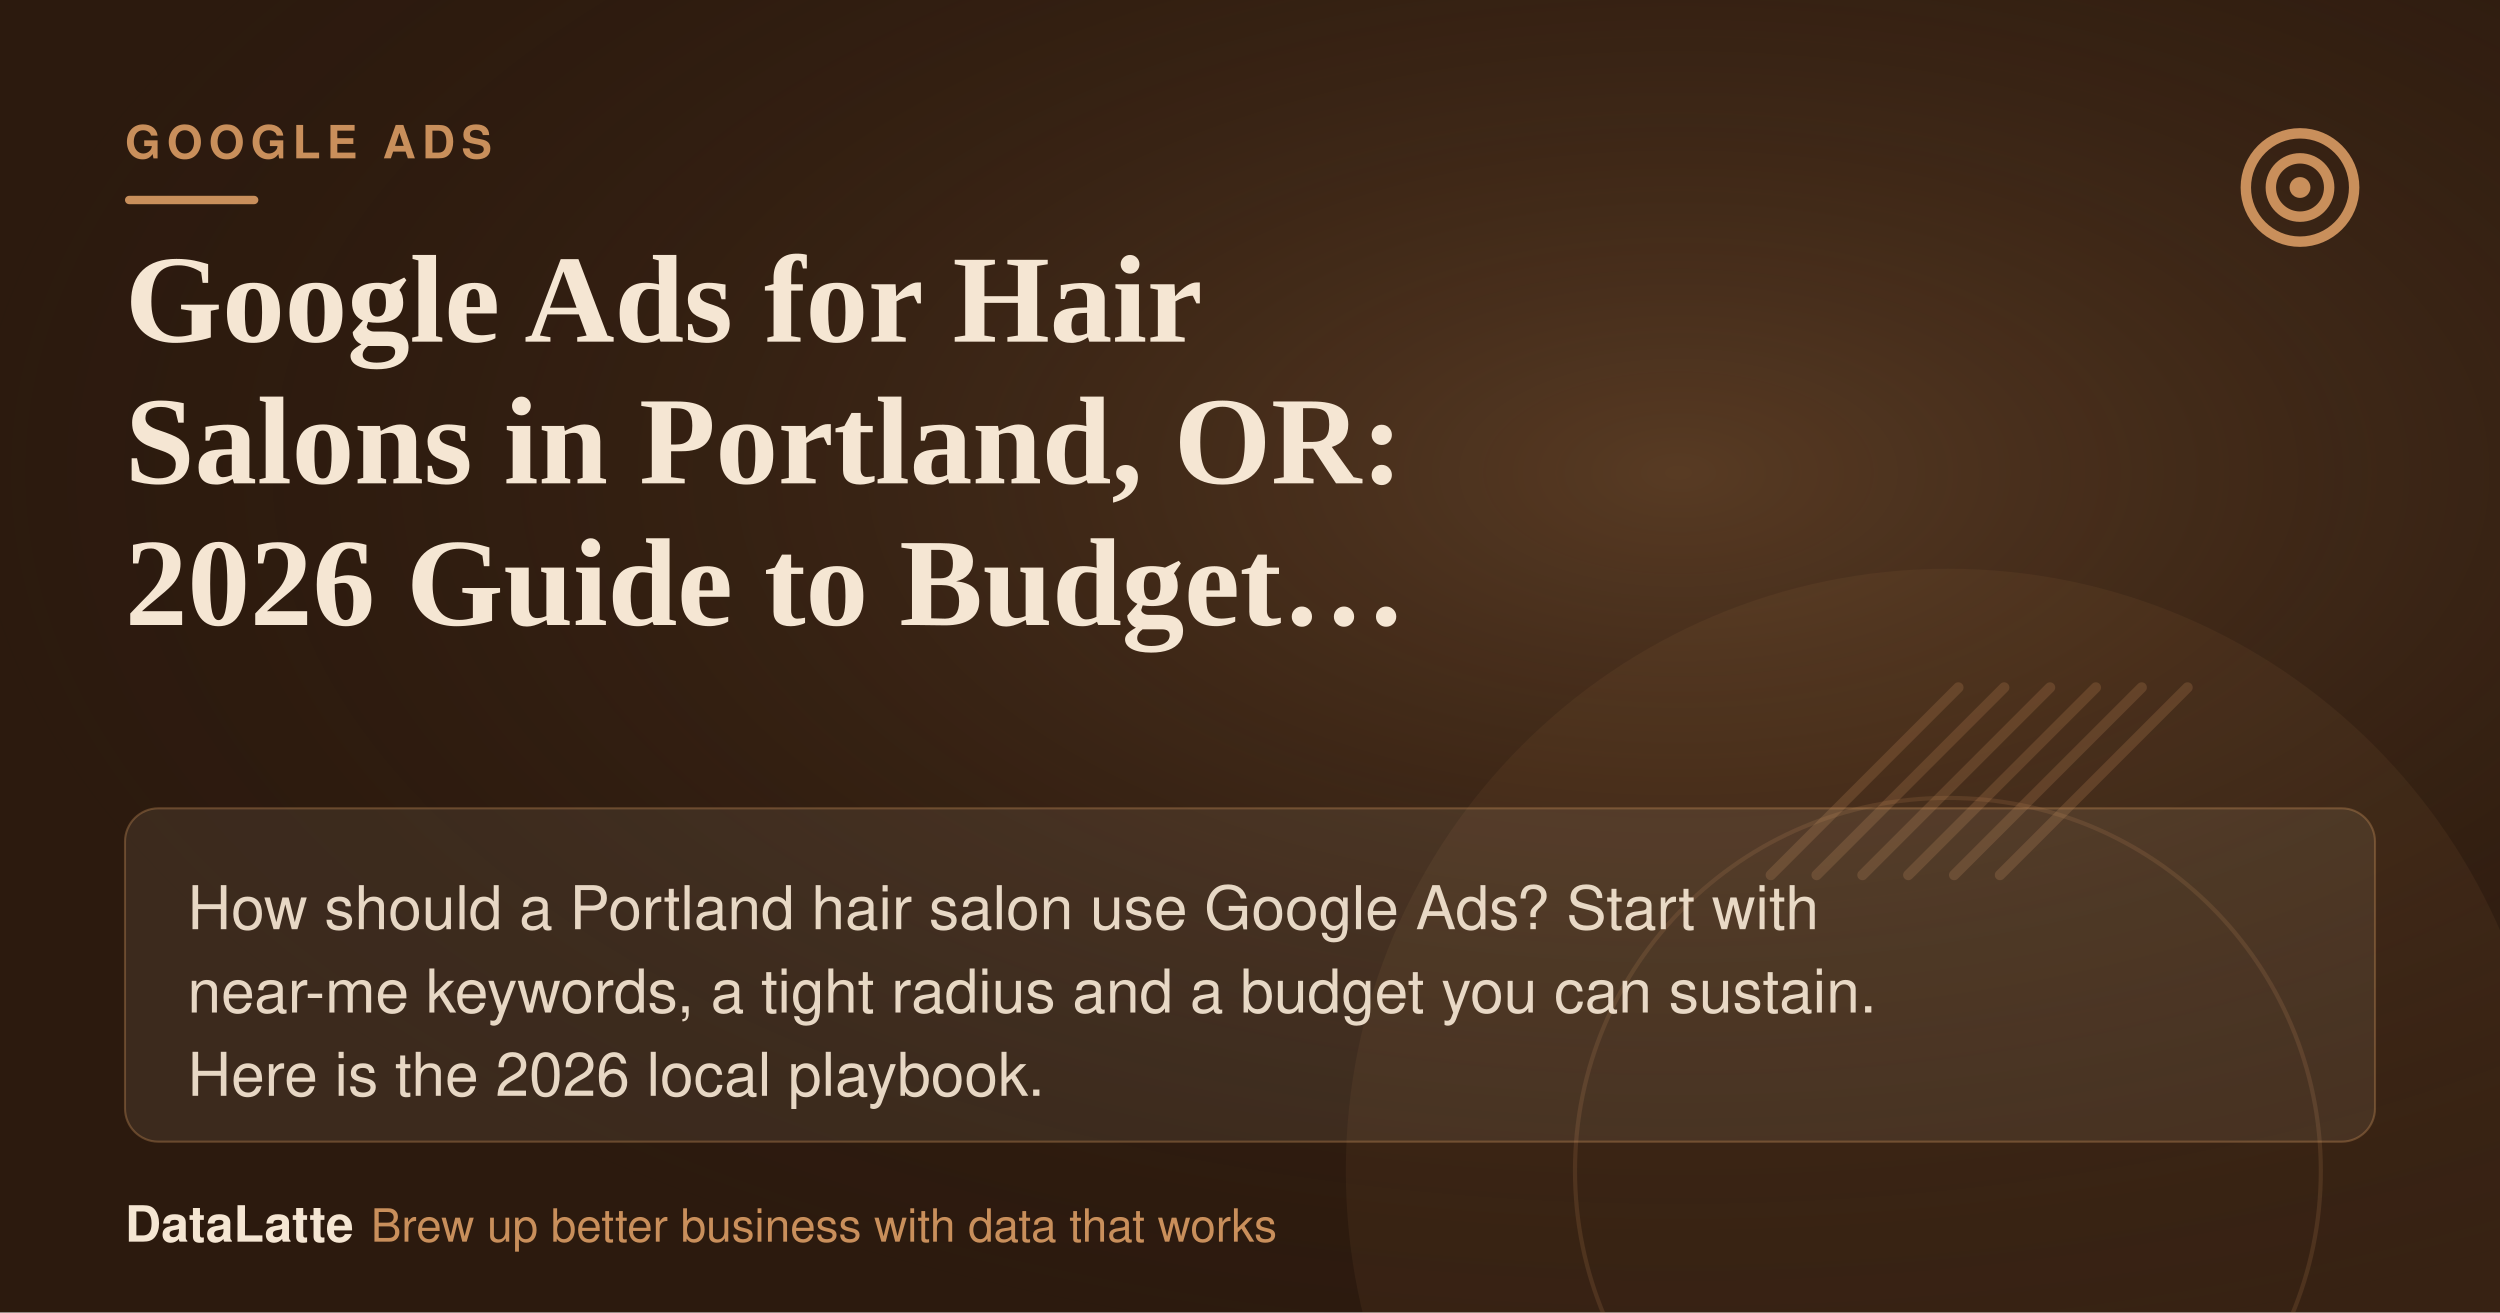
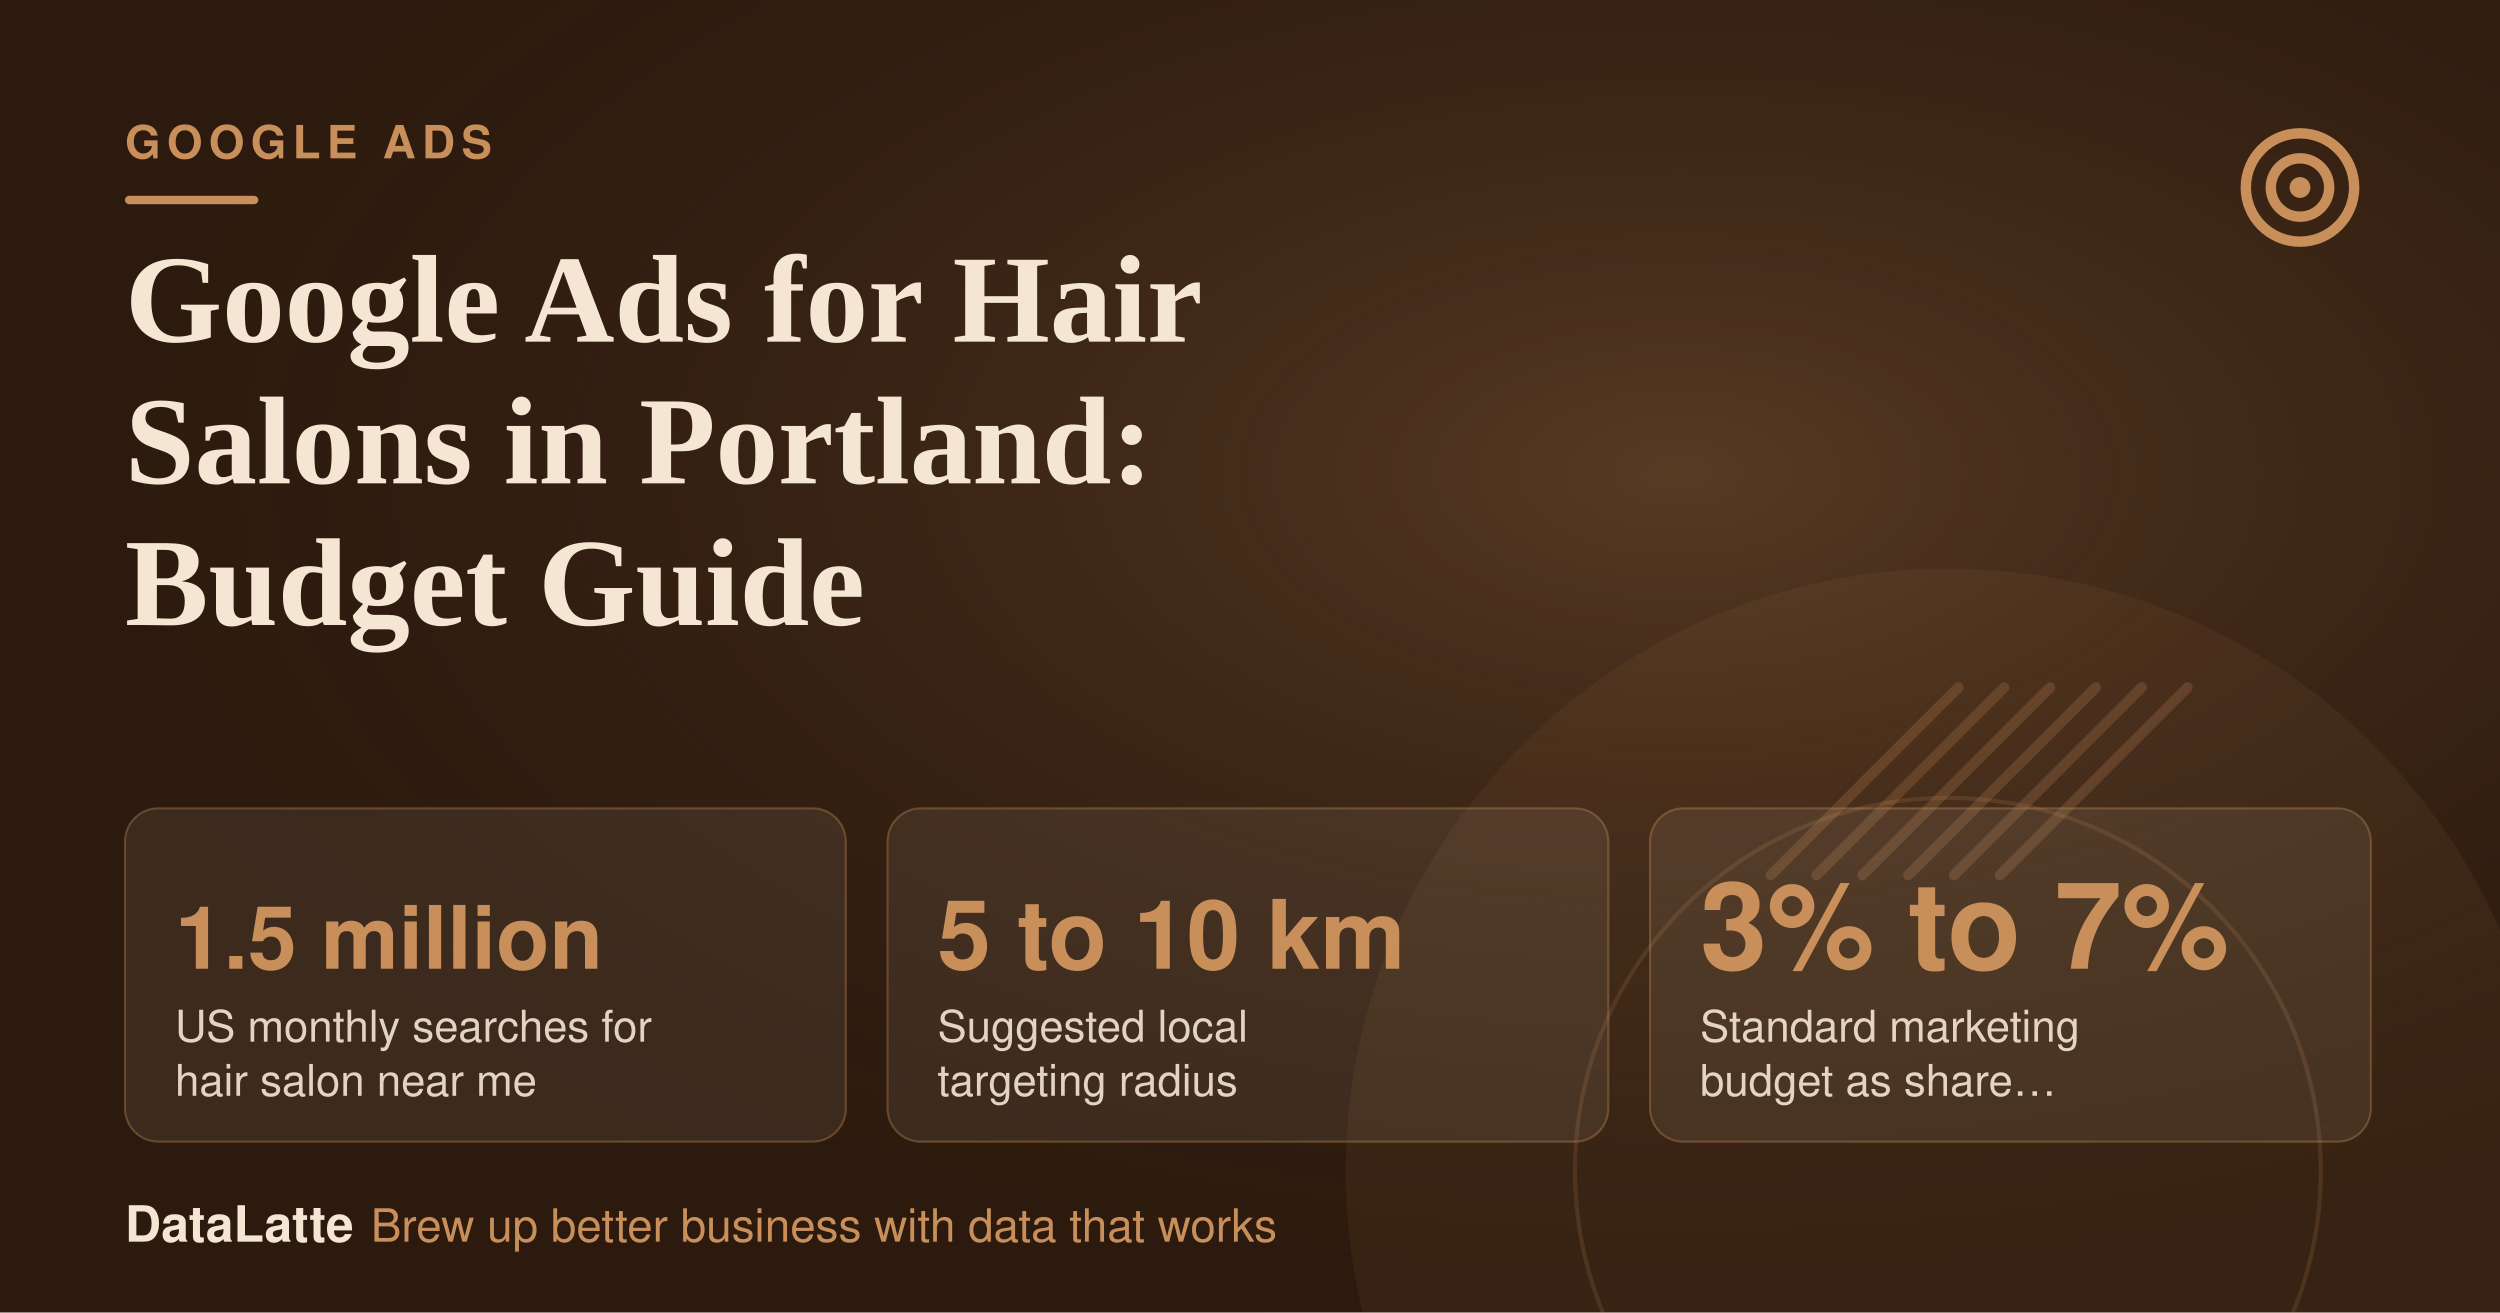
- <svg xmlns="http://www.w3.org/2000/svg" width="1200" height="630" viewBox="0 0 1200 630" role="img" aria-label="Google Ads for Hair Salons in Portland, OR: 2026 Guide to Budget and Keywords">
+ <svg xmlns="http://www.w3.org/2000/svg" width="1200" height="630" viewBox="0 0 1200 630" role="img" aria-label="Google Ads for Hair Salons in Portland: Budget Guide">
  <defs>
    <radialGradient id="g" cx="67%" cy="36%" r="70%">
      <stop offset="0" stop-color="#c98f5b" stop-opacity="0.28" />
      <stop offset="1" stop-color="#2c1a0e" stop-opacity="0" />
    </radialGradient>
  </defs>
  <rect width="1200" height="630" fill="#2c1a0e" />
  <rect width="1200" height="630" fill="url(#g)" />
  <circle cx="935" cy="562" r="289" fill="#c98f5b" fill-opacity="0.07" />
  <circle cx="935" cy="562" r="179" fill="none" stroke="#c98f5b" stroke-opacity="0.16" stroke-width="2" />
  <line x1="850" y1="420" x2="940" y2="330" stroke="#c98f5b" stroke-opacity="0.22" stroke-width="5" stroke-linecap="round" />
  <line x1="872" y1="420" x2="962" y2="330" stroke="#c98f5b" stroke-opacity="0.22" stroke-width="5" stroke-linecap="round" />
  <line x1="894" y1="420" x2="984" y2="330" stroke="#c98f5b" stroke-opacity="0.22" stroke-width="5" stroke-linecap="round" />
  <line x1="916" y1="420" x2="1006" y2="330" stroke="#c98f5b" stroke-opacity="0.22" stroke-width="5" stroke-linecap="round" />
  <line x1="938" y1="420" x2="1028" y2="330" stroke="#c98f5b" stroke-opacity="0.22" stroke-width="5" stroke-linecap="round" />
  <line x1="960" y1="420" x2="1050" y2="330" stroke="#c98f5b" stroke-opacity="0.22" stroke-width="5" stroke-linecap="round" />
  <g transform="translate(1076 62) scale(1.0)">
    <circle cx="28" cy="28" r="26" fill="none" stroke="#c98f5b" stroke-width="5" />
    <circle cx="28" cy="28" r="14" fill="none" stroke="#c98f5b" stroke-width="5" />
    <circle cx="28" cy="28" r="5" fill="#c98f5b" />
  </g>
  <text x="60" y="76" font-family="Helvetica, Arial, sans-serif" font-size="22" font-weight="700" fill="#c98f5b" letter-spacing="3">GOOGLE ADS</text>
  <rect x="60" y="94" width="64" height="4" rx="2" fill="#c98f5b" />
  <text x="60" y="164" font-family="Georgia, 'Times New Roman', serif" font-size="60" font-weight="700" fill="#f5e6d3">Google Ads for Hair</text>
-   <text x="60" y="232" font-family="Georgia, 'Times New Roman', serif" font-size="60" font-weight="700" fill="#f5e6d3">Salons in Portland, OR:</text>
-   <text x="60" y="300" font-family="Georgia, 'Times New Roman', serif" font-size="60" font-weight="700" fill="#f5e6d3">2026 Guide to Budget…</text>
-   <rect x="60" y="388" width="1080" height="160" rx="16" fill="#f5e6d3" fill-opacity="0.08" stroke="#c98f5b" stroke-opacity="0.35" />
-   <text x="90" y="446" font-family="Helvetica, Arial, sans-serif" font-size="29" fill="#f5e6d3" fill-opacity="0.92">How should a Portland hair salon use Google Ads? Start with</text>
-   <text x="90" y="486" font-family="Helvetica, Arial, sans-serif" font-size="29" fill="#f5e6d3" fill-opacity="0.92">near-me keywords, a tight radius and a budget you can sustain.</text>
-   <text x="90" y="526" font-family="Helvetica, Arial, sans-serif" font-size="29" fill="#f5e6d3" fill-opacity="0.92">Here is the 2026 local playbook.</text>
+   <text x="60" y="232" font-family="Georgia, 'Times New Roman', serif" font-size="60" font-weight="700" fill="#f5e6d3">Salons in Portland:</text>
+   <text x="60" y="300" font-family="Georgia, 'Times New Roman', serif" font-size="60" font-weight="700" fill="#f5e6d3">Budget Guide</text>
+   <rect x="60" y="388" width="346" height="160" rx="16" fill="#f5e6d3" fill-opacity="0.08" stroke="#c98f5b" stroke-opacity="0.35" />
+   <text x="84" y="465" font-family="Helvetica, Arial, sans-serif" font-size="42" font-weight="800" fill="#c98f5b">1.5 million</text>
+   <text x="84" y="500" font-family="Helvetica, Arial, sans-serif" font-size="21" fill="#f5e6d3" fill-opacity="0.9">US monthly searches for</text>
+   <text x="84" y="526" font-family="Helvetica, Arial, sans-serif" font-size="21" fill="#f5e6d3" fill-opacity="0.9">hair salon near me</text>
+   <rect x="426" y="388" width="346" height="160" rx="16" fill="#f5e6d3" fill-opacity="0.08" stroke="#c98f5b" stroke-opacity="0.35" />
+   <text x="450" y="465" font-family="Helvetica, Arial, sans-serif" font-size="46" font-weight="800" fill="#c98f5b">5 to 10 km</text>
+   <text x="450" y="500" font-family="Helvetica, Arial, sans-serif" font-size="21" fill="#f5e6d3" fill-opacity="0.9">Suggested local</text>
+   <text x="450" y="526" font-family="Helvetica, Arial, sans-serif" font-size="21" fill="#f5e6d3" fill-opacity="0.9">targeting radius</text>
+   <rect x="792" y="388" width="346" height="160" rx="16" fill="#f5e6d3" fill-opacity="0.08" stroke="#c98f5b" stroke-opacity="0.35" />
+   <text x="816" y="465" font-family="Helvetica, Arial, sans-serif" font-size="58" font-weight="800" fill="#c98f5b">3% to 7%</text>
+   <text x="816" y="500" font-family="Helvetica, Arial, sans-serif" font-size="21" fill="#f5e6d3" fill-opacity="0.9">Standard marketing</text>
+   <text x="816" y="526" font-family="Helvetica, Arial, sans-serif" font-size="21" fill="#f5e6d3" fill-opacity="0.9">budget as share…</text>
  <text x="60" y="596" font-family="Helvetica, Arial, sans-serif" font-size="24" font-weight="700" fill="#f5e6d3">DataLatte</text>
  <text x="178" y="596" font-family="Helvetica, Arial, sans-serif" font-size="22" fill="#c98f5b">Brew up better business with data that works</text>
</svg>
